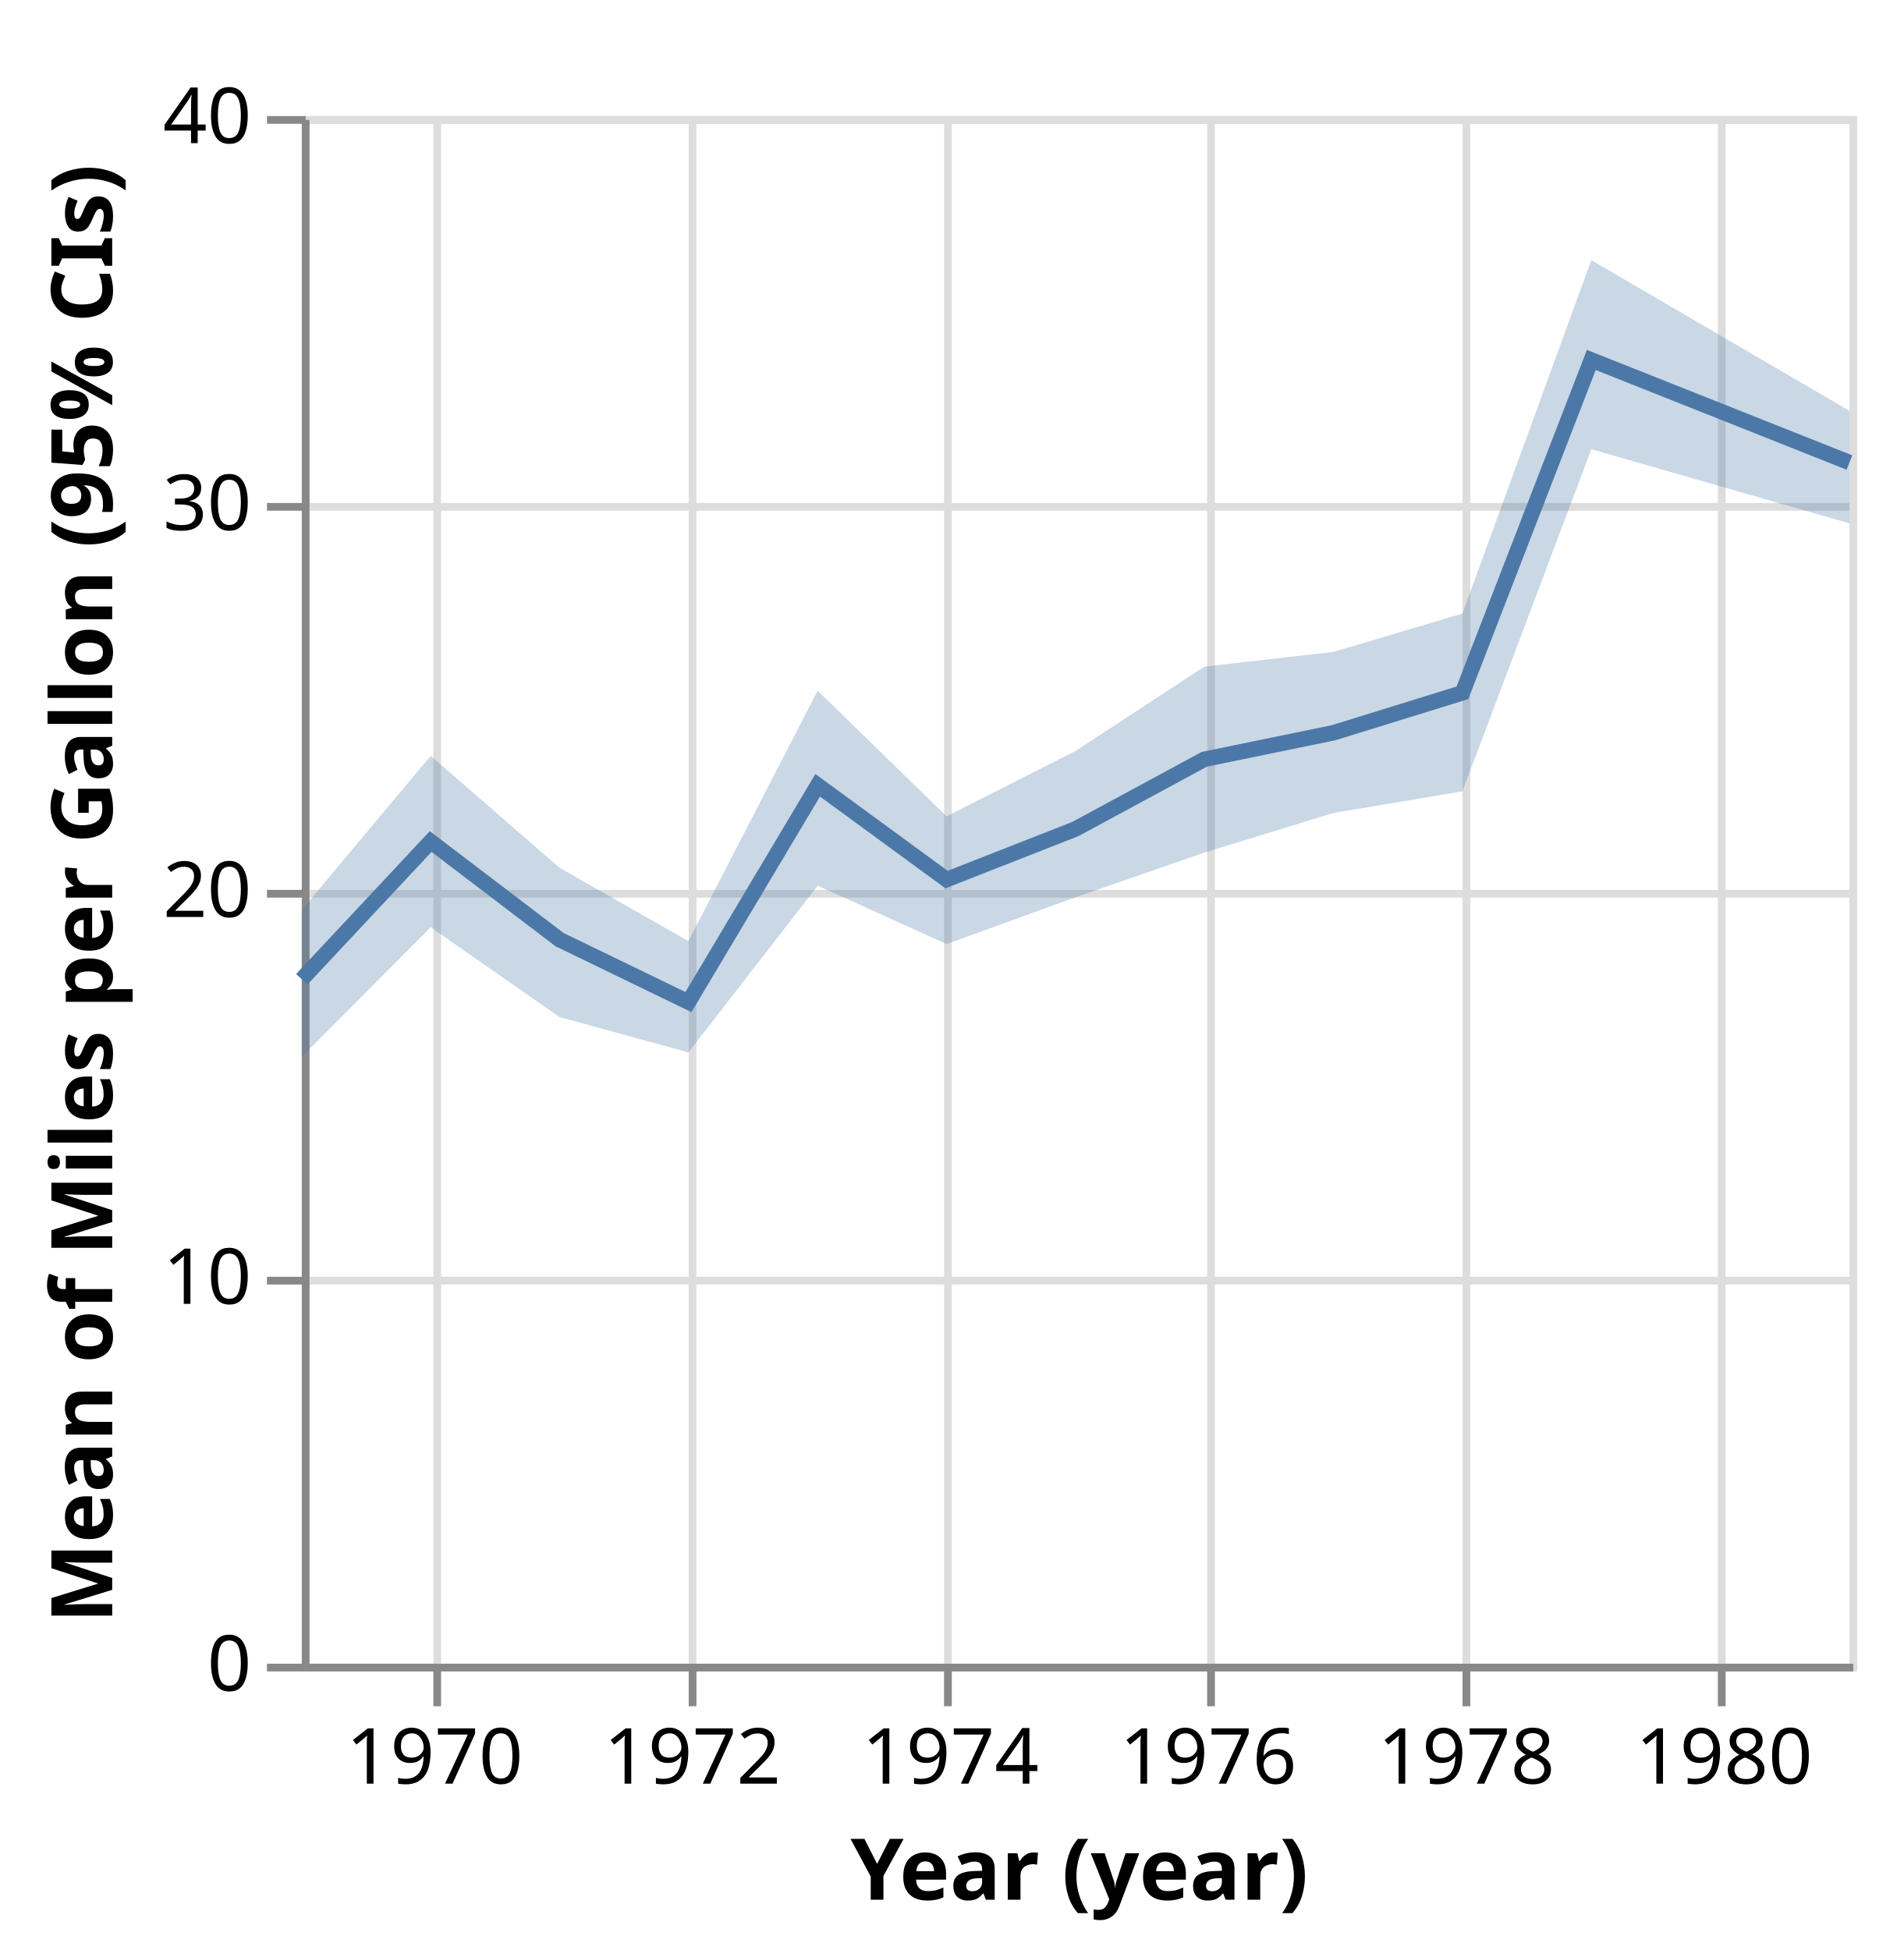
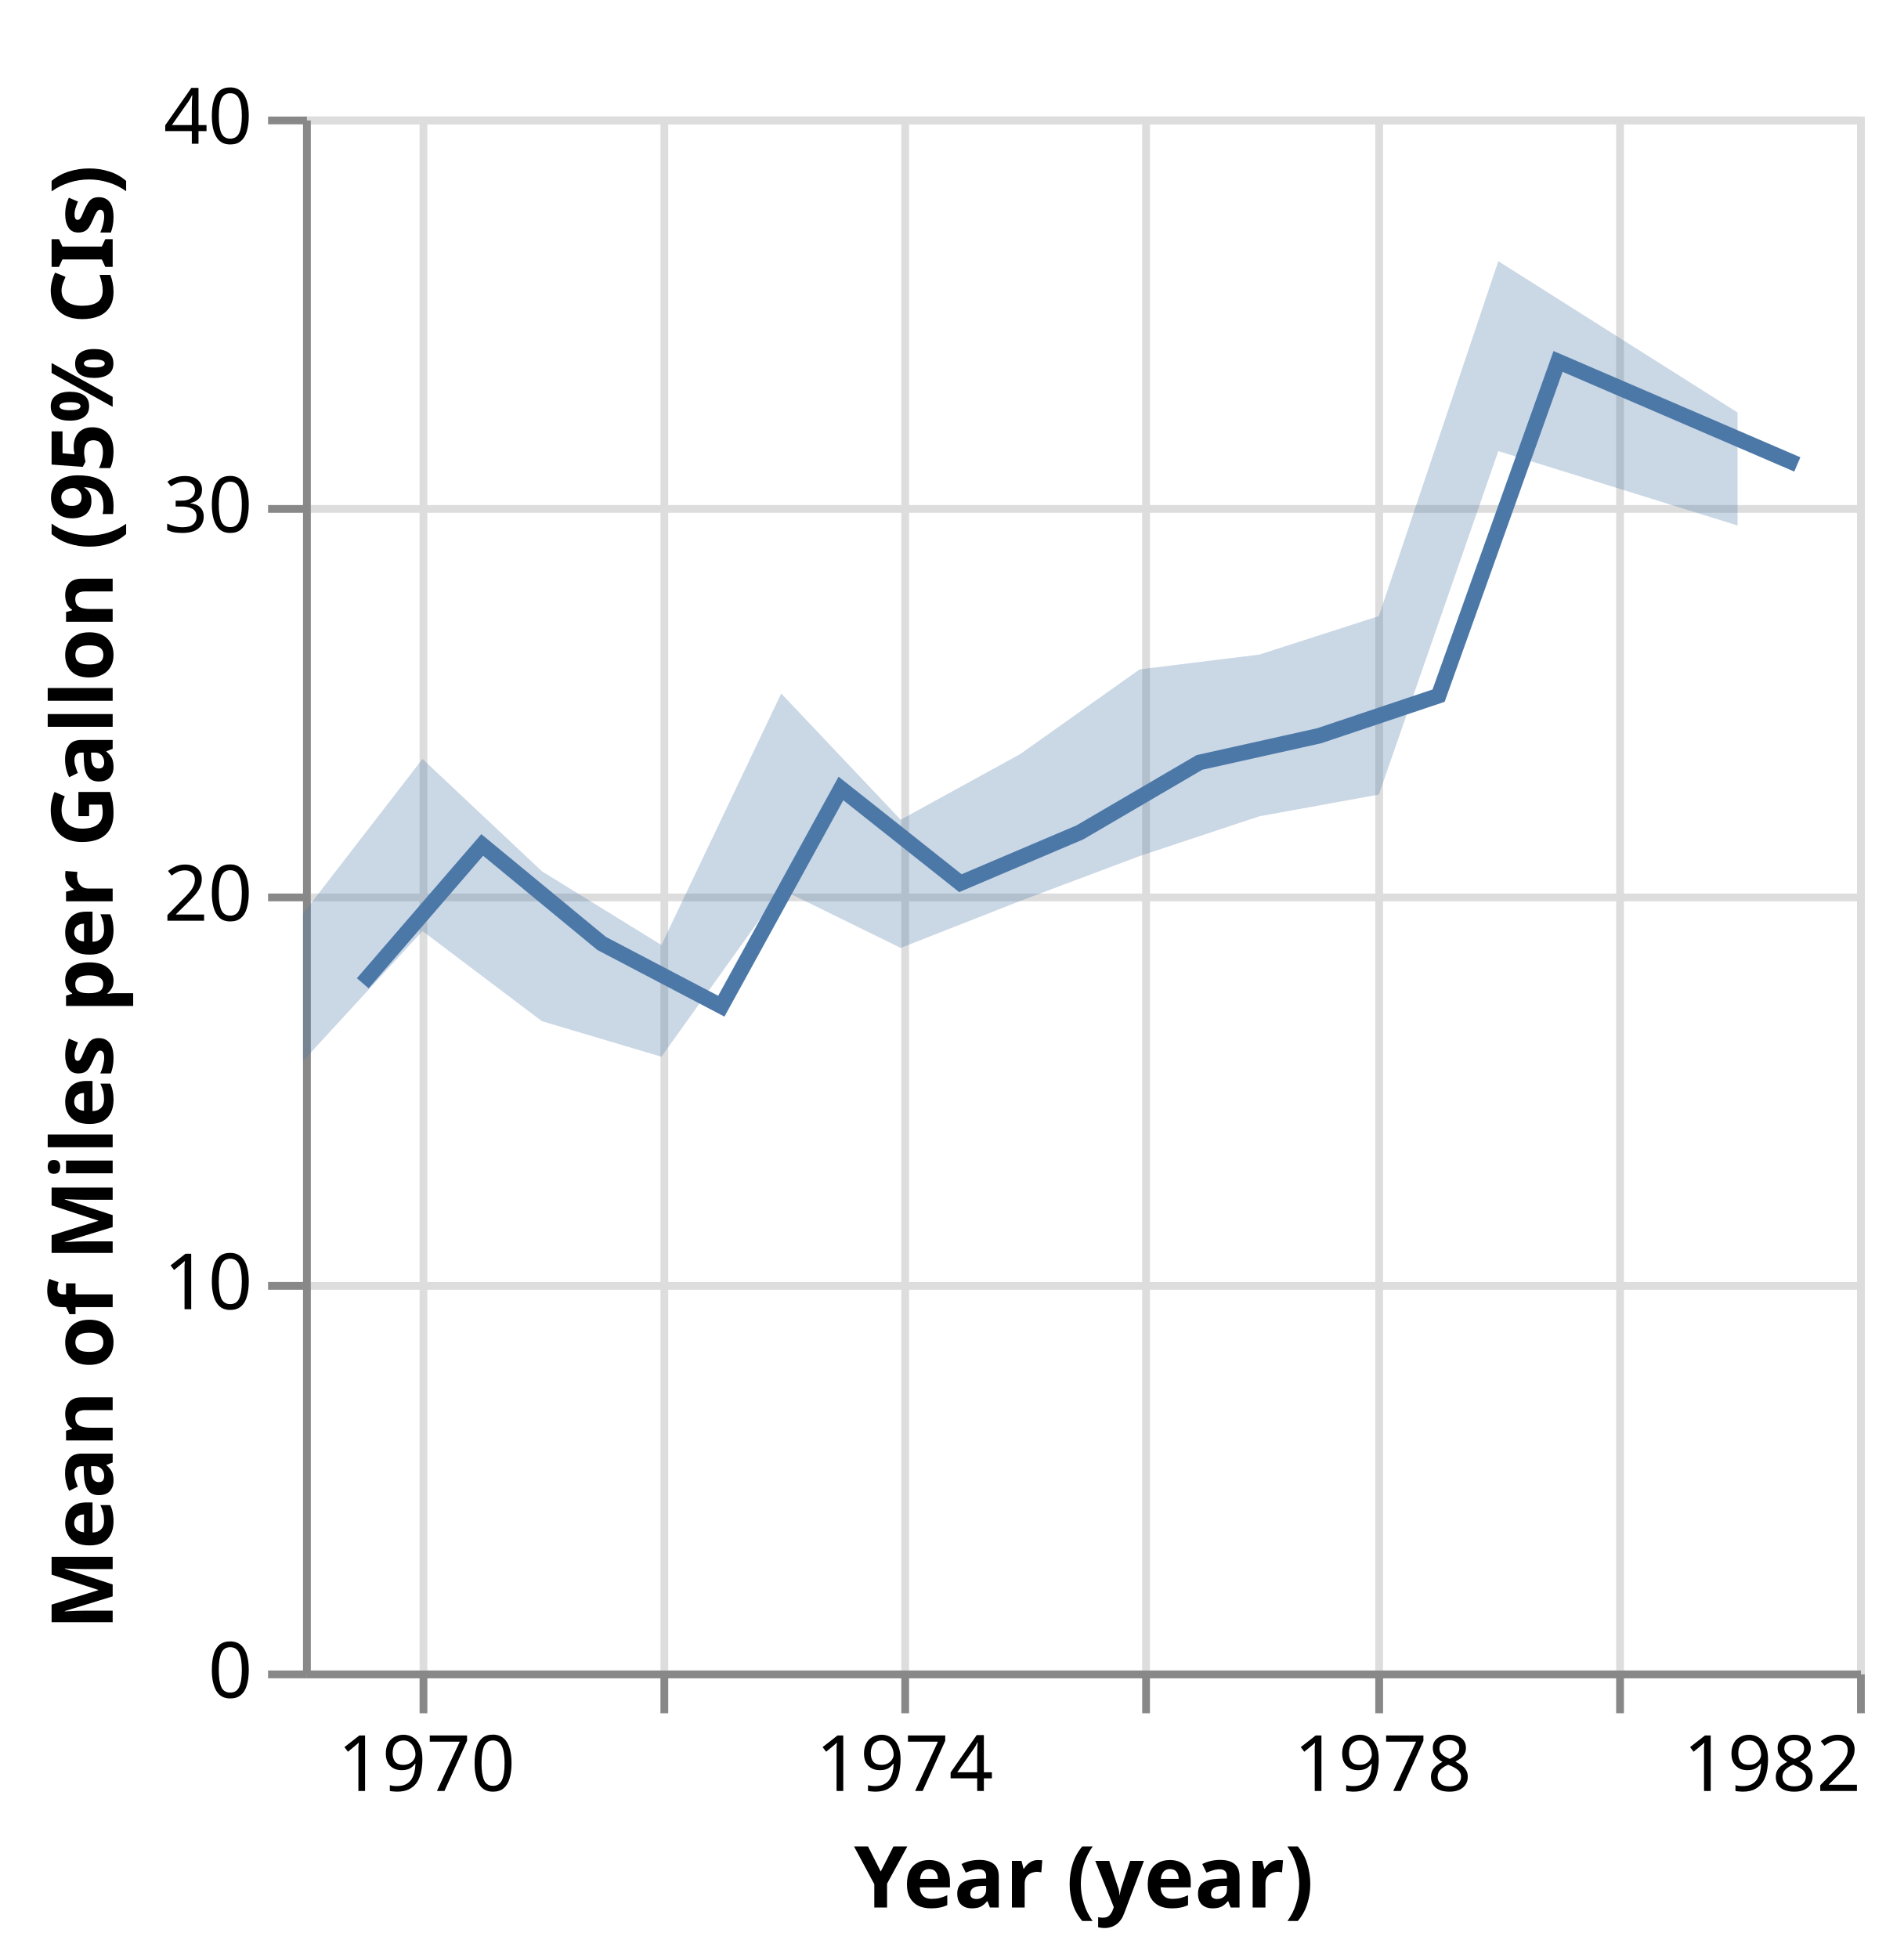
- <svg xmlns="http://www.w3.org/2000/svg" class="marks" width="246" height="252" viewBox="0 0 246 252" version="1.1">
+ <svg xmlns="http://www.w3.org/2000/svg" class="marks" width="245" height="252" viewBox="0 0 245 252" version="1.1">
  <g transform="translate(39,15)">
    <g class="mark-group role-frame root">
      <g transform="translate(0,0)">
        <path class="background" d="M0.5,0.5h200v200h-200Z" style="fill: none; stroke: #ddd;" />
        <g>
          <g class="mark-group role-axis">
            <g transform="translate(0.5,200.5)">
              <path class="background" d="M0,0h0v0h0Z" style="pointer-events: none; fill: none;" />
              <g>
                <g class="mark-rule role-axis-grid" style="pointer-events: none;">
-                   <line transform="translate(17,-200)" x2="0" y2="200" style="fill: none; stroke: #ddd; stroke-width: 1; opacity: 1;" />
-                   <line transform="translate(50,-200)" x2="0" y2="200" style="fill: none; stroke: #ddd; stroke-width: 1; opacity: 1;" />
-                   <line transform="translate(83,-200)" x2="0" y2="200" style="fill: none; stroke: #ddd; stroke-width: 1; opacity: 1;" />
-                   <line transform="translate(117,-200)" x2="0" y2="200" style="fill: none; stroke: #ddd; stroke-width: 1; opacity: 1;" />
-                   <line transform="translate(150,-200)" x2="0" y2="200" style="fill: none; stroke: #ddd; stroke-width: 1; opacity: 1;" />
-                   <line transform="translate(183,-200)" x2="0" y2="200" style="fill: none; stroke: #ddd; stroke-width: 1; opacity: 1;" />
+                   <line transform="translate(15,-200)" x2="0" y2="200" style="fill: none; stroke: #ddd; stroke-width: 1; opacity: 1;" />
+                   <line transform="translate(46,-200)" x2="0" y2="200" style="fill: none; stroke: #ddd; stroke-width: 1; opacity: 1;" />
+                   <line transform="translate(77,-200)" x2="0" y2="200" style="fill: none; stroke: #ddd; stroke-width: 1; opacity: 1;" />
+                   <line transform="translate(108,-200)" x2="0" y2="200" style="fill: none; stroke: #ddd; stroke-width: 1; opacity: 1;" />
+                   <line transform="translate(138,-200)" x2="0" y2="200" style="fill: none; stroke: #ddd; stroke-width: 1; opacity: 1;" />
+                   <line transform="translate(169,-200)" x2="0" y2="200" style="fill: none; stroke: #ddd; stroke-width: 1; opacity: 1;" />
+                   <line transform="translate(200,-200)" x2="0" y2="200" style="fill: none; stroke: #ddd; stroke-width: 1; opacity: 1;" />
                </g>
              </g>
            </g>
          </g>
          <g class="mark-group role-axis">
            <g transform="translate(0.5,0.5)">
              <path class="background" d="M0,0h0v0h0Z" style="pointer-events: none; fill: none;" />
              <g>
                <g class="mark-rule role-axis-grid" style="pointer-events: none;">
                  <line transform="translate(0,200)" x2="200" y2="0" style="fill: none; stroke: #ddd; stroke-width: 1; opacity: 1;" />
                  <line transform="translate(0,150)" x2="200" y2="0" style="fill: none; stroke: #ddd; stroke-width: 1; opacity: 1;" />
                  <line transform="translate(0,100)" x2="200" y2="0" style="fill: none; stroke: #ddd; stroke-width: 1; opacity: 1;" />
                  <line transform="translate(0,50)" x2="200" y2="0" style="fill: none; stroke: #ddd; stroke-width: 1; opacity: 1;" />
                  <line transform="translate(0,0)" x2="200" y2="0" style="fill: none; stroke: #ddd; stroke-width: 1; opacity: 1;" />
                </g>
              </g>
            </g>
          </g>
          <g class="mark-group role-axis">
            <g transform="translate(0.5,200.5)">
              <path class="background" d="M0,0h0v0h0Z" style="pointer-events: none; fill: none;" />
              <g>
                <g class="mark-rule role-axis-tick" style="pointer-events: none;">
-                   <line transform="translate(17,0)" x2="0" y2="5" style="fill: none; stroke: #888; stroke-width: 1; opacity: 1;" />
-                   <line transform="translate(50,0)" x2="0" y2="5" style="fill: none; stroke: #888; stroke-width: 1; opacity: 1;" />
-                   <line transform="translate(83,0)" x2="0" y2="5" style="fill: none; stroke: #888; stroke-width: 1; opacity: 1;" />
-                   <line transform="translate(117,0)" x2="0" y2="5" style="fill: none; stroke: #888; stroke-width: 1; opacity: 1;" />
-                   <line transform="translate(150,0)" x2="0" y2="5" style="fill: none; stroke: #888; stroke-width: 1; opacity: 1;" />
-                   <line transform="translate(183,0)" x2="0" y2="5" style="fill: none; stroke: #888; stroke-width: 1; opacity: 1;" />
+                   <line transform="translate(15,0)" x2="0" y2="5" style="fill: none; stroke: #888; stroke-width: 1; opacity: 1;" />
+                   <line transform="translate(46,0)" x2="0" y2="5" style="fill: none; stroke: #888; stroke-width: 1; opacity: 1;" />
+                   <line transform="translate(77,0)" x2="0" y2="5" style="fill: none; stroke: #888; stroke-width: 1; opacity: 1;" />
+                   <line transform="translate(108,0)" x2="0" y2="5" style="fill: none; stroke: #888; stroke-width: 1; opacity: 1;" />
+                   <line transform="translate(138,0)" x2="0" y2="5" style="fill: none; stroke: #888; stroke-width: 1; opacity: 1;" />
+                   <line transform="translate(169,0)" x2="0" y2="5" style="fill: none; stroke: #888; stroke-width: 1; opacity: 1;" />
+                   <line transform="translate(200,0)" x2="0" y2="5" style="fill: none; stroke: #888; stroke-width: 1; opacity: 1;" />
                </g>
                <g class="mark-text role-axis-label" style="pointer-events: none;">
-                   <text text-anchor="middle" transform="translate(16.65526,15)" style="font-family: sans-serif; font-size: 10px; fill: #000; opacity: 1;">1970</text>
-                   <text text-anchor="middle" transform="translate(49.96578,15)" style="font-family: sans-serif; font-size: 10px; fill: #000; opacity: 1;">1972</text>
-                   <text text-anchor="middle" transform="translate(83.32193,15)" style="font-family: sans-serif; font-size: 10px; fill: #000; opacity: 1;">1974</text>
-                   <text text-anchor="middle" transform="translate(116.6324,15)" style="font-family: sans-serif; font-size: 10px; fill: #000; opacity: 1;">1976</text>
-                   <text text-anchor="middle" transform="translate(149.9886,15)" style="font-family: sans-serif; font-size: 10px; fill: #000; opacity: 1;">1978</text>
-                   <text text-anchor="middle" transform="translate(183.2991,15)" style="font-family: sans-serif; font-size: 10px; fill: #000; opacity: 1;">1980</text>
+                   <text text-anchor="middle" transform="translate(15.37489,15)" style="font-family: sans-serif; font-size: 10px; fill: #000; opacity: 1;">1970</text>
+                   <text text-anchor="middle" transform="translate(46.12468,15)" style="font-family: sans-serif; font-size: 10px; fill: #000; opacity: 0;">1972</text>
+                   <text text-anchor="middle" transform="translate(76.9166,15)" style="font-family: sans-serif; font-size: 10px; fill: #000; opacity: 1;">1974</text>
+                   <text text-anchor="middle" transform="translate(107.6664,15)" style="font-family: sans-serif; font-size: 10px; fill: #000; opacity: 0;">1976</text>
+                   <text text-anchor="middle" transform="translate(138.4583,15)" style="font-family: sans-serif; font-size: 10px; fill: #000; opacity: 1;">1978</text>
+                   <text text-anchor="middle" transform="translate(169.2081,15)" style="font-family: sans-serif; font-size: 10px; fill: #000; opacity: 0;">1980</text>
+                   <text text-anchor="end" transform="translate(200,15)" style="font-family: sans-serif; font-size: 10px; fill: #000; opacity: 1;">1982</text>
                </g>
                <g class="mark-rule role-axis-domain" style="pointer-events: none;">
                  <line transform="translate(0,0)" x2="200" y2="0" style="fill: none; stroke: #888; stroke-width: 1; opacity: 1;" />
                </g>
                <g class="mark-text role-axis-title" style="pointer-events: none;">
                  <text text-anchor="middle" transform="translate(100,30)" style="font-family: sans-serif; font-size: 11px; font-weight: bold; fill: #000; opacity: 1;">Year (year)</text>
                </g>
              </g>
            </g>
          </g>
          <g class="mark-group role-axis">
            <g transform="translate(0.5,0.5)">
              <path class="background" d="M0,0h0v0h0Z" style="pointer-events: none; fill: none;" />
              <g>
                <g class="mark-rule role-axis-tick" style="pointer-events: none;">
                  <line transform="translate(0,200)" x2="-5" y2="0" style="fill: none; stroke: #888; stroke-width: 1; opacity: 1;" />
                  <line transform="translate(0,150)" x2="-5" y2="0" style="fill: none; stroke: #888; stroke-width: 1; opacity: 1;" />
                  <line transform="translate(0,100)" x2="-5" y2="0" style="fill: none; stroke: #888; stroke-width: 1; opacity: 1;" />
                  <line transform="translate(0,50)" x2="-5" y2="0" style="fill: none; stroke: #888; stroke-width: 1; opacity: 1;" />
                  <line transform="translate(0,0)" x2="-5" y2="0" style="fill: none; stroke: #888; stroke-width: 1; opacity: 1;" />
                </g>
                <g class="mark-text role-axis-label" style="pointer-events: none;">
                  <text text-anchor="end" transform="translate(-7,203)" style="font-family: sans-serif; font-size: 10px; fill: #000; opacity: 1;">0</text>
                  <text text-anchor="end" transform="translate(-7,153)" style="font-family: sans-serif; font-size: 10px; fill: #000; opacity: 1;">10</text>
                  <text text-anchor="end" transform="translate(-7,103)" style="font-family: sans-serif; font-size: 10px; fill: #000; opacity: 1;">20</text>
                  <text text-anchor="end" transform="translate(-7,53)" style="font-family: sans-serif; font-size: 10px; fill: #000; opacity: 1;">30</text>
                  <text text-anchor="end" transform="translate(-7,3)" style="font-family: sans-serif; font-size: 10px; fill: #000; opacity: 1;">40</text>
                </g>
                <g class="mark-rule role-axis-domain" style="pointer-events: none;">
                  <line transform="translate(0,200)" x2="0" y2="-200" style="fill: none; stroke: #888; stroke-width: 1; opacity: 1;" />
                </g>
                <g class="mark-text role-axis-title" style="pointer-events: none;">
                  <text text-anchor="middle" transform="translate(-23,100) rotate(-90) translate(0,-2)" style="font-family: sans-serif; font-size: 11px; font-weight: bold; fill: #000; opacity: 1;">Mean of Miles per Gallon (95% CIs)</text>
                </g>
              </g>
            </g>
          </g>
          <g class="mark-area role-mark layer_0_layer_0_marks">
-             <path d="M0,121.556L16.655,104.826L33.311,116.433L49.966,121.003L66.667,99.454L83.322,107L99.977,100.958L116.632,95.179L133.333,90.057L149.989,87.263L166.644,43.053L200,52.634L200,38.091L166.644,18.619L149.989,64.293L133.333,69.247L116.632,71.154L99.977,82.059L83.322,90.5L66.667,74.259L49.966,106.625L33.311,97.143L16.655,82.679L0,102.586Z" style="fill: #4c78a8; opacity: 0.3;" />
+             <path d="M0,121.556L15.375,104.826L30.75,116.433L46.125,121.003L61.542,99.454L76.917,107L92.291,100.958L107.666,95.179L123.083,90.057L138.458,87.263L153.833,43.053L184.625,52.634L184.625,38.091L153.833,18.619L138.458,64.293L123.083,69.247L107.666,71.154L92.291,82.059L76.917,90.5L61.542,74.259L46.125,106.625L30.75,97.143L15.375,82.679L0,102.586Z" style="fill: #4c78a8; opacity: 0.3;" />
          </g>
          <g class="mark-line role-mark layer_1_marks">
-             <path d="M0,111.552L16.655,93.75L33.311,106.429L49.966,114.5L66.667,86.481L83.322,98.667L99.977,92.132L116.632,83.125L133.333,79.694L149.989,74.534L166.644,31.517L200,44.775" style="fill: none; stroke: #4c78a8; stroke-width: 2;" />
+             <path d="M7.687,111.552L23.062,93.75L38.437,106.429L53.833,114.5L69.229,86.481L84.604,98.667L99.979,92.132L115.375,83.125L130.771,79.694L146.146,74.534L161.521,31.517L192.313,44.775" style="fill: none; stroke: #4c78a8; stroke-width: 2;" />
          </g>
        </g>
      </g>
    </g>
  </g>
</svg>
